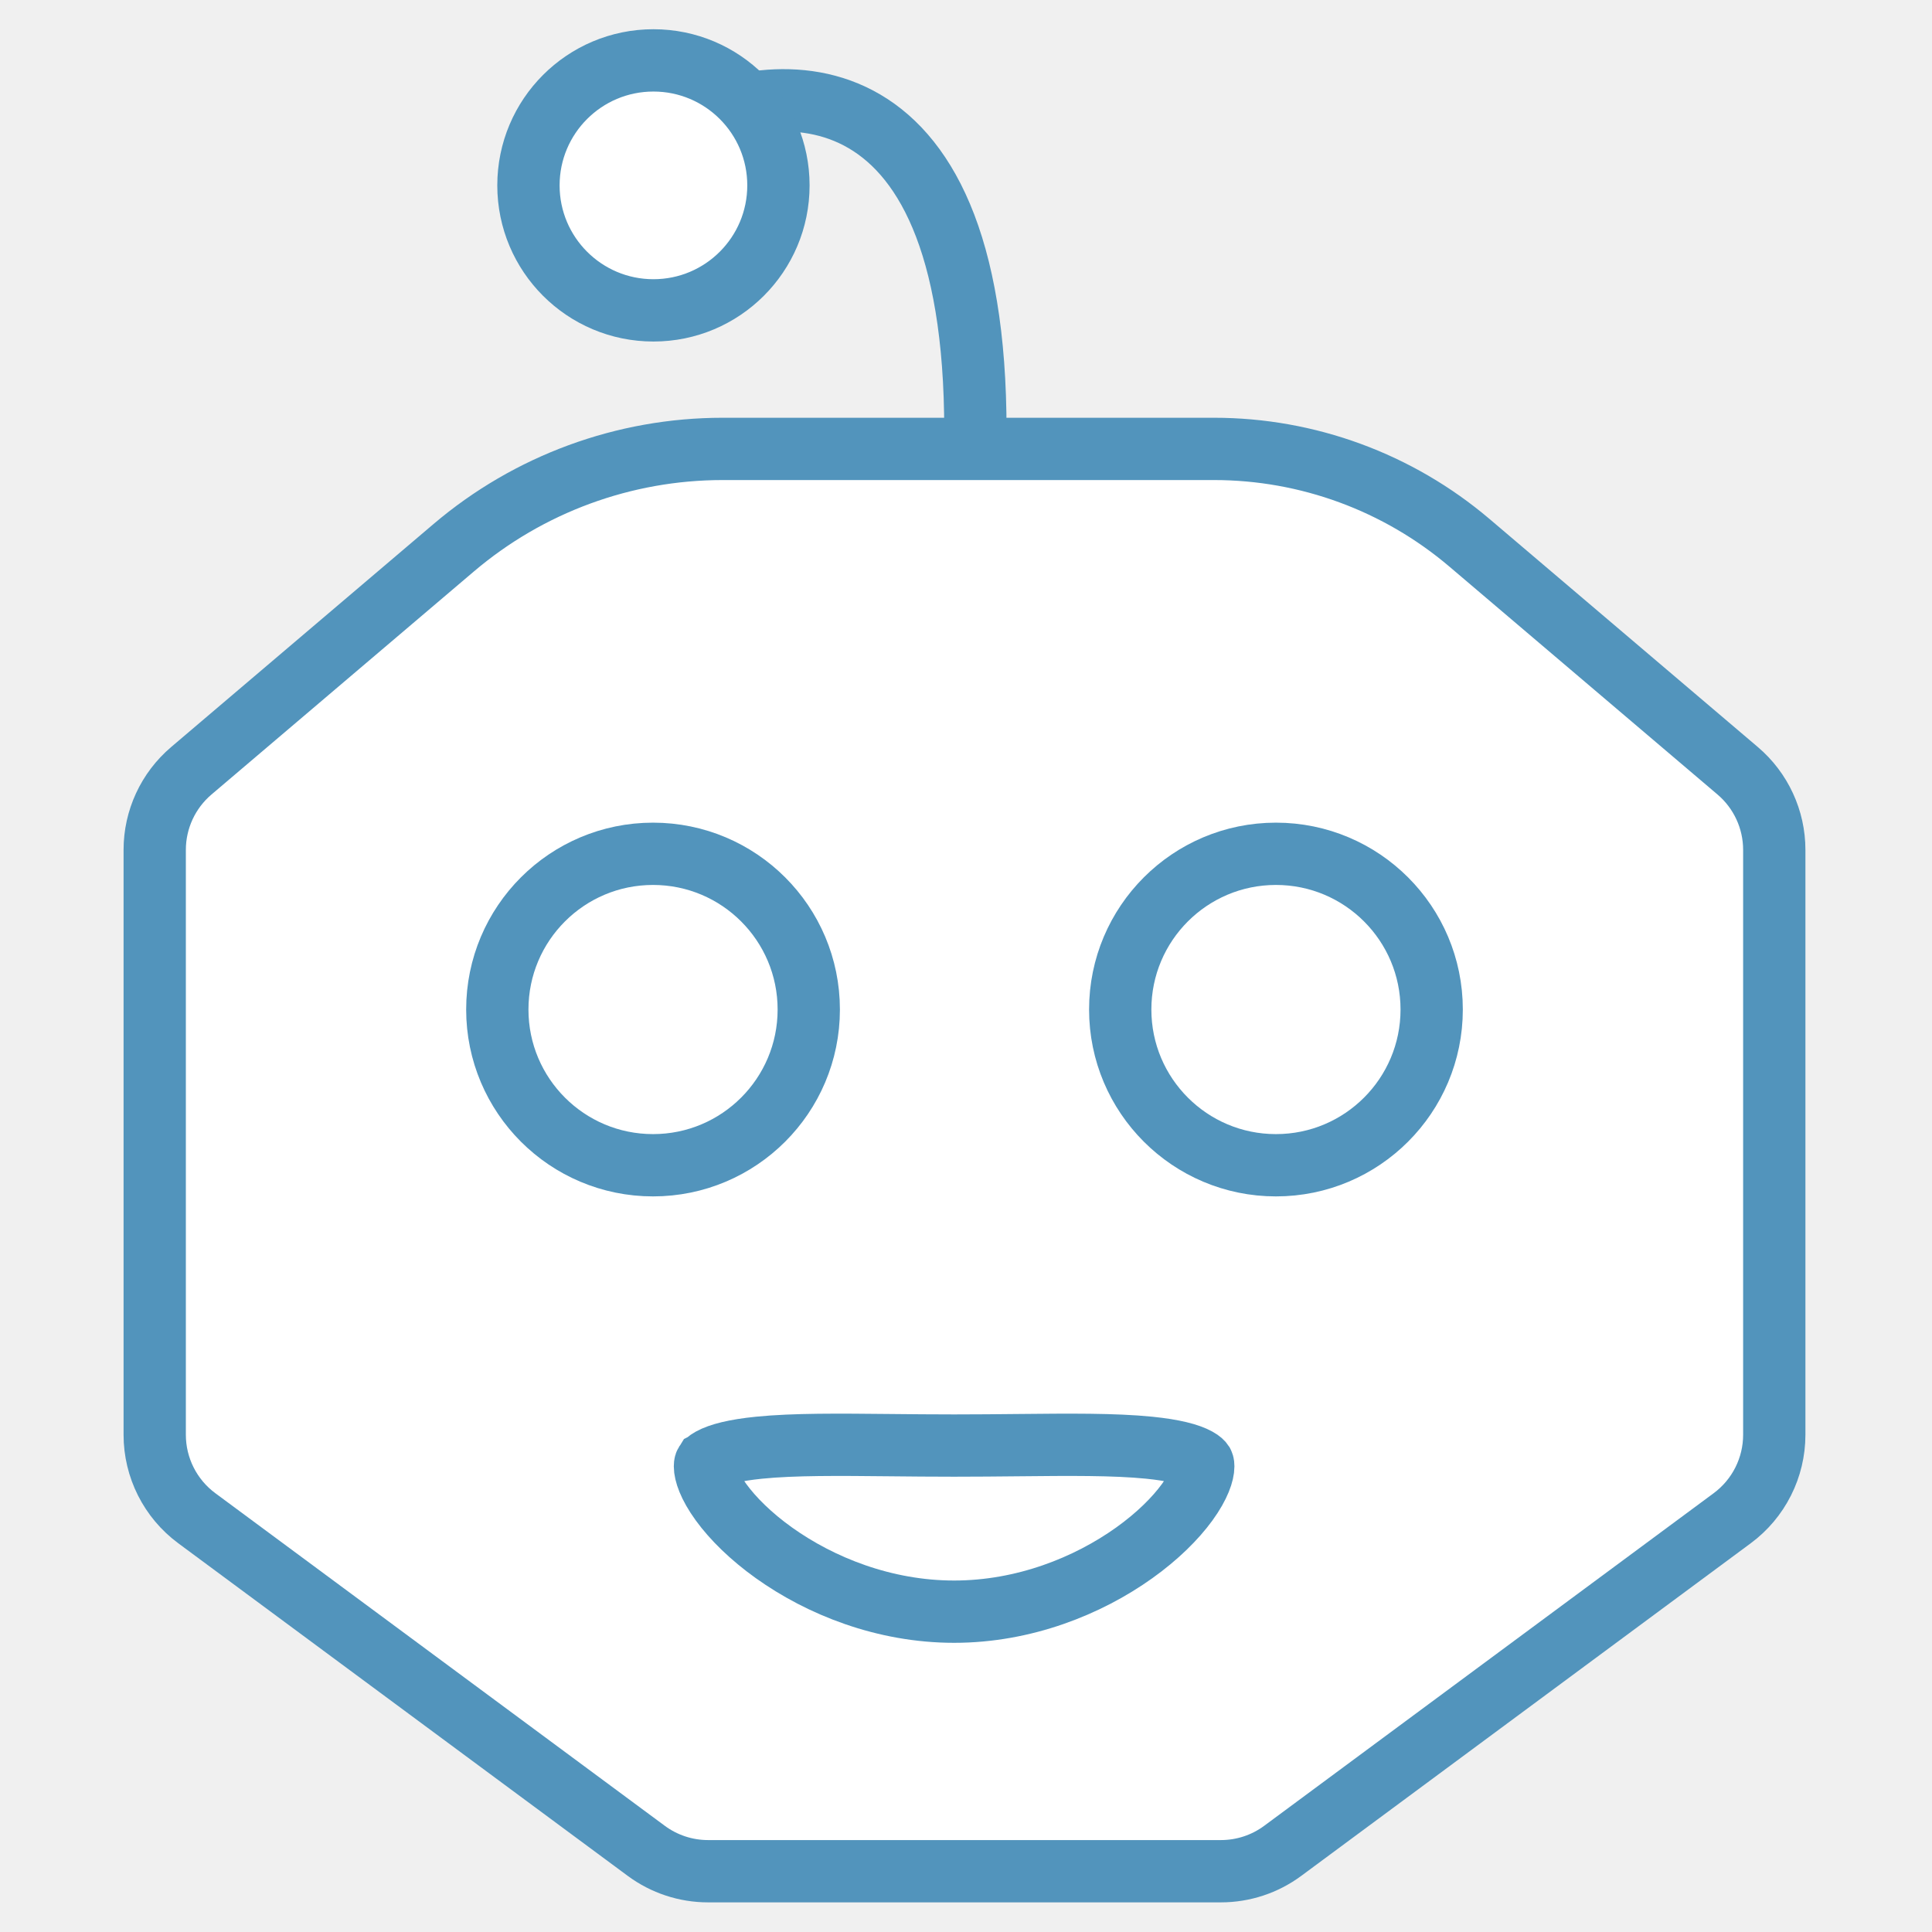
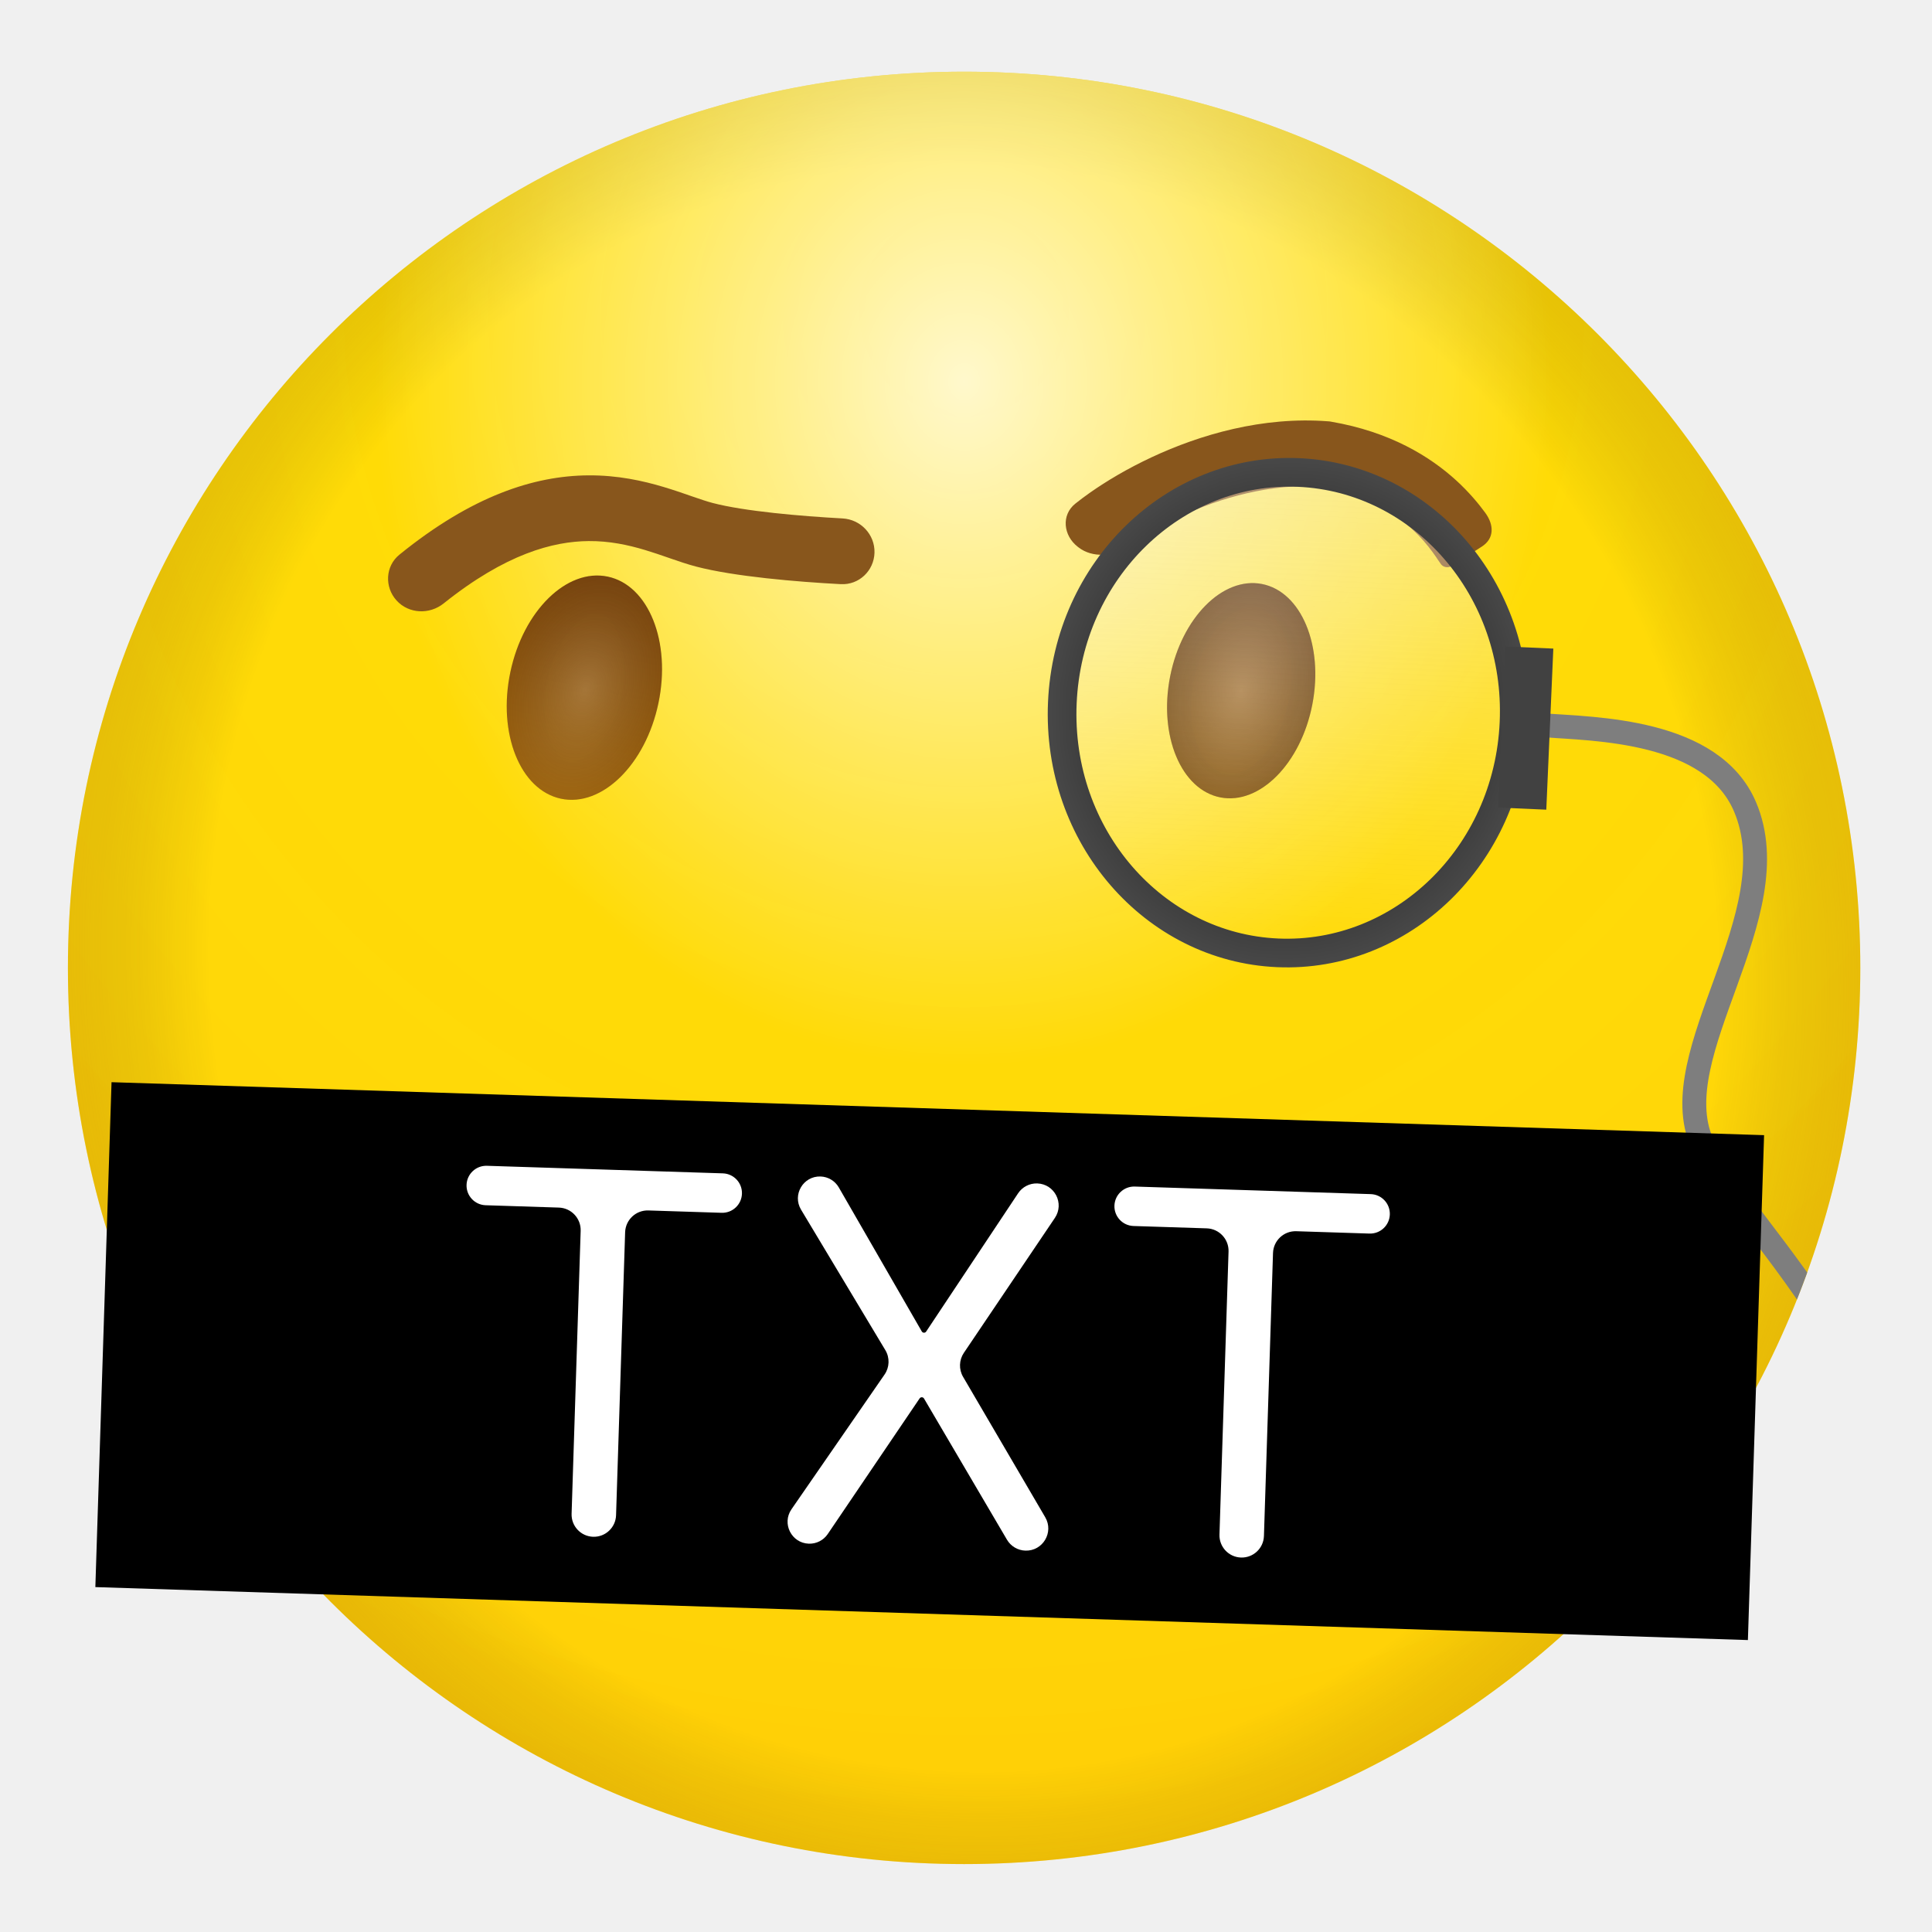
<svg xmlns="http://www.w3.org/2000/svg" width="512" height="512" viewBox="0 0 512 512" fill="none">
-   <path d="M470.202 380.227V225.232C470.202 217.16 466.657 209.496 460.508 204.269L389.431 143.854C370.529 127.787 346.529 118.965 321.72 118.965H191.504C165.39 118.965 140.127 128.251 120.229 145.164L50.694 204.269C44.544 209.496 41 217.16 41 225.232V380.227C41 388.949 45.136 397.155 52.147 402.343L171.272 490.495C176.008 494 181.745 495.892 187.637 495.892H323.564C329.457 495.892 335.194 494 339.93 490.495L459.055 402.343C466.066 397.155 470.202 388.949 470.202 380.227Z" fill="white" stroke="#5294BC" stroke-width="16.508" />
-   <circle cx="173.062" cy="267.535" r="41.269" fill="white" stroke="#5294BC" stroke-width="16.508" />
-   <circle cx="338.14" cy="267.535" r="41.269" fill="white" stroke="#5294BC" stroke-width="16.508" />
-   <path d="M318.881 388.592C318.881 390.272 317.911 393.573 314.622 398.096C311.469 402.432 306.705 407.153 300.579 411.529C288.308 420.295 271.382 427.11 252.85 427.11C234.317 427.11 217.391 420.295 205.12 411.529C198.994 407.153 194.231 402.432 191.077 398.096C187.788 393.573 186.819 390.272 186.819 388.592C186.819 387.967 186.946 387.774 186.986 387.712C186.987 387.711 186.988 387.709 186.989 387.707C187.068 387.587 187.382 387.173 188.388 386.618C190.628 385.383 194.682 384.307 201.147 383.658C210.456 382.723 222.27 382.842 236.062 382.98C241.374 383.033 246.98 383.089 252.85 383.089C258.719 383.089 264.325 383.033 269.638 382.98C283.429 382.842 295.243 382.723 304.552 383.658C311.017 384.307 315.071 385.383 317.311 386.618C318.317 387.173 318.631 387.587 318.71 387.707L318.713 387.712C318.753 387.774 318.881 387.967 318.881 388.592Z" fill="white" stroke="#5294BC" stroke-width="16.508" />
-   <path d="M258.444 118.965C260.264 15.041 205.341 19.518 177.652 34.747" stroke="#5294BC" stroke-width="16.514" />
-   <circle cx="173.168" cy="49.127" r="33.124" fill="white" stroke="#5294BC" stroke-width="16.514" />
+   <g clip-path="url(#clip0_66_26)">
+     <rect x="18" y="19" width="475" height="475" rx="237.5" fill="#FFDD00" />
+     <rect x="18" y="19" width="475" height="475" rx="237.5" fill="url(#paint0_radial_66_26)" fill-opacity="0.4" />
+     <rect x="18" y="19" width="475" height="475" rx="237.5" fill="url(#paint1_diamond_66_26)" fill-opacity="0.2" />
+     <rect x="18" y="19" width="475" height="475" rx="237.5" fill="url(#paint2_radial_66_26)" fill-opacity="0.8" />
+     <ellipse cx="328.926" cy="183.044" rx="19.206" ry="28.809" transform="rotate(11.0121 328.926 183.044)" fill="url(#paint3_linear_66_26)" />
+     <ellipse cx="328.926" cy="183.044" rx="19.206" ry="28.809" transform="rotate(11.0121 328.926 183.044)" fill="url(#paint4_radial_66_26)" fill-opacity="0.2" />
+     <path d="M344.67 186.108C343.253 193.388 340.024 199.455 336.114 203.406C332.186 207.376 327.871 208.962 324.028 208.214C320.185 207.466 316.779 204.378 314.626 199.225C312.483 194.096 311.765 187.261 313.182 179.98C314.599 172.699 317.827 166.633 321.737 162.682C325.666 158.712 329.981 157.126 333.824 157.874C337.667 158.622 341.072 161.71 343.226 166.863C345.369 171.992 346.086 178.827 344.67 186.108Z" stroke="url(#paint5_radial_66_26)" stroke-opacity="0.03" stroke-width="6.333" />
+     <ellipse cx="154.868" cy="182.24" rx="20.051" ry="30.077" transform="rotate(11.8747 154.868 182.24)" fill="url(#paint6_linear_66_26)" />
+     <ellipse cx="154.868" cy="182.24" rx="20.051" ry="30.077" transform="rotate(11.8747 154.868 182.24)" fill="url(#paint7_radial_66_26)" fill-opacity="0.2" />
+     <path d="M169.585 185.334C168.051 192.629 164.729 198.594 160.858 202.39C156.956 206.216 152.979 207.455 149.711 206.767C146.443 206.08 143.302 203.345 141.271 198.272C139.256 193.238 138.618 186.44 140.152 179.145C141.686 171.851 145.008 165.885 148.879 162.089C152.781 158.264 156.758 157.025 160.026 157.712C163.294 158.399 166.435 161.135 168.466 166.208C170.481 171.242 171.119 178.04 169.585 185.334Z" stroke="black" stroke-opacity="0.01" stroke-width="10.026" />
+     <path d="M408.839 192.203C422.785 193.196 453.746 193.357 462.446 213.801C474.634 242.44 440.492 279.132 451.073 302.965C461.655 326.798 517.062 370.954 498.603 429.98C483.837 477.2 516.215 523.253 534.25 540.377C541.047 540.572 557.232 549.88 567.593 585.544C580.545 630.125 587.948 666.458 608.661 676.98" stroke="#7E7E7E" stroke-width="6.333" />
+     <path fill-rule="evenodd" clip-rule="evenodd" d="M156.013 143.39C146.624 143.46 134.065 146.726 117.558 159.923C113.802 162.927 108.312 162.69 105.083 159.125V159.125C101.855 155.56 102.113 150.024 105.847 146.994C125.108 131.367 141.579 126.081 155.883 125.974C163.68 125.916 170.38 127.407 175.941 129.075C178.481 129.837 180.847 130.657 182.884 131.363C183.049 131.421 183.212 131.477 183.373 131.533C185.611 132.308 187.332 132.89 188.841 133.287C197.227 135.494 212.201 136.788 223.283 137.39C228.085 137.651 231.876 141.65 231.75 146.458V146.458C231.623 151.266 227.628 155.062 222.825 154.808C211.194 154.192 194.557 152.801 184.408 150.13C182.157 149.537 179.821 148.734 177.674 147.991C177.527 147.94 177.38 147.889 177.234 147.838C175.147 147.115 173.109 146.409 170.936 145.757C166.353 144.382 161.476 143.35 156.013 143.39Z" fill="#88561C" />
+     <path fill-rule="evenodd" clip-rule="evenodd" d="M298.858 144.822V144.822C295.067 147.49 289.491 147.914 285.832 145.068L285.583 144.875C281.787 141.922 281.202 136.495 284.954 133.486C286.17 132.511 287.474 131.536 288.835 130.579C293.26 127.465 298.85 124.139 305.255 121.15C317.971 115.216 334.547 110.311 351.96 111.651L352.364 111.682L352.763 111.75C368.419 114.434 379.02 121.008 385.968 127.368C389.409 130.517 391.884 133.548 393.601 135.885V135.885C395.953 139.087 396.051 142.687 392.714 144.843L384.857 149.919C383.852 150.569 382.518 150.432 381.825 149.456V149.456L381.812 149.438C381.585 149.119 381.339 148.754 381.141 148.459L381.119 148.426C380.675 147.768 380.185 147.04 379.564 146.196C378.337 144.525 376.607 142.41 374.209 140.216C369.533 135.936 362.041 131.092 350.221 128.986C336.892 128.056 323.544 131.835 312.62 136.933C307.15 139.486 302.449 142.295 298.858 144.822Z" fill="#88561C" />
+   </g>
+   <path d="M401.232 191.476C399.689 226.839 371.454 253.947 338.603 252.514C305.751 251.081 279.984 221.616 281.527 186.254C283.07 150.891 311.305 123.782 344.156 125.215C377.008 126.648 402.775 156.113 401.232 191.476Z" fill="url(#paint8_linear_66_26)" stroke="url(#paint9_radial_66_26)" stroke-width="7.6" />
+   <path d="M411.648 171.881L398.907 171.325L397.044 214.016L409.785 214.572L411.648 171.881Z" fill="#414141" />
+   <rect width="438.165" height="133.871" transform="translate(29.5591 286.793) rotate(1.83586)" fill="black" />
+   <path d="M128.7 319.4C125.813 319.307 123.548 316.892 123.641 314.006V314.006C123.733 311.119 126.148 308.854 129.035 308.947L191.565 310.951C194.451 311.043 196.716 313.459 196.624 316.345V316.345C196.531 319.232 194.116 321.497 191.23 321.404L171.828 320.782C168.53 320.677 165.771 323.265 165.665 326.563L163.262 401.557C163.157 404.811 160.435 407.364 157.181 407.26V407.26C153.927 407.155 151.373 404.433 151.478 401.179L153.882 326.185C153.987 322.887 151.399 320.128 148.101 320.022L128.7 319.4Z" fill="white" />
+   <path d="M217.449 311.781C219.458 311.845 221.29 312.944 222.293 314.685L244.28 352.842C244.398 353.046 244.614 353.176 244.85 353.183V353.183C245.086 353.191 245.31 353.076 245.441 352.879L269.808 316.236C270.932 314.545 272.85 313.556 274.879 313.621V313.621C279.49 313.769 282.133 318.938 279.553 322.763L255.432 358.521C254.148 360.425 254.068 362.897 255.228 364.879L276.997 402.087C279.333 406.079 276.357 411.079 271.735 410.931V410.931C269.719 410.867 267.877 409.773 266.855 408.034L244.875 370.629C244.755 370.425 244.538 370.296 244.302 370.289V370.289C244.065 370.281 243.841 370.395 243.708 370.591L219.359 406.539C218.239 408.192 216.35 409.156 214.355 409.092V409.092C209.75 408.945 207.135 403.759 209.753 399.968L234.417 364.268C235.749 362.339 235.831 359.809 234.624 357.798L212.285 320.571C209.92 316.629 212.855 311.633 217.449 311.781V311.781Z" fill="white" />
+   <path d="M300.395 324.903C297.509 324.811 295.244 322.396 295.336 319.509V319.509C295.429 316.623 297.844 314.357 300.73 314.45L363.26 316.454C366.147 316.547 368.412 318.962 368.319 321.848V321.848C368.227 324.735 365.812 327 362.925 326.908L343.524 326.286C340.226 326.18 337.466 328.768 337.361 332.066L334.957 407.06C334.853 410.314 332.13 412.867 328.876 412.763V412.763C325.622 412.659 323.069 409.936 323.173 406.682L325.577 331.688C325.683 328.39 323.095 325.631 319.797 325.525L300.395 324.903Z" fill="white" />
+   <defs>
+     <radialGradient id="paint0_radial_66_26" cx="0" cy="0" r="1" gradientUnits="userSpaceOnUse" gradientTransform="translate(255.5 256.5) rotate(88.1424) scale(293.071 274.292)">
+       <stop stop-opacity="0" />
+       <stop offset="0.73" stop-opacity="0" />
+       <stop offset="1" stop-color="#FFA600" />
+     </radialGradient>
+     <radialGradient id="paint1_diamond_66_26" cx="0" cy="0" r="1" gradientUnits="userSpaceOnUse" gradientTransform="translate(255.5 85.5) rotate(90) scale(528.042)">
+       <stop stop-color="white" stop-opacity="0" />
+       <stop offset="1" stop-color="#FF0000" stop-opacity="0.6" />
+     </radialGradient>
+     <radialGradient id="paint2_radial_66_26" cx="0" cy="0" r="1" gradientUnits="userSpaceOnUse" gradientTransform="translate(255.5 100.542) rotate(90) scale(182.083 155.48)">
+       <stop stop-color="white" />
+       <stop offset="1" stop-color="white" stop-opacity="0" />
+     </radialGradient>
+     <linearGradient id="paint3_linear_66_26" x1="328.926" y1="154.235" x2="328.926" y2="211.852" gradientUnits="userSpaceOnUse">
+       <stop stop-color="#784005" />
+       <stop offset="1" stop-color="#A36507" />
+     </linearGradient>
+     <radialGradient id="paint4_radial_66_26" cx="0" cy="0" r="1" gradientUnits="userSpaceOnUse" gradientTransform="translate(328.926 183.044) rotate(90) scale(28.8086 19.2057)">
+       <stop stop-color="white" />
+       <stop offset="1" />
+     </radialGradient>
+     <radialGradient id="paint5_radial_66_26" cx="0" cy="0" r="1" gradientUnits="userSpaceOnUse" gradientTransform="translate(328.926 183.044) rotate(101.012) scale(28.8086 19.2057)">
+       <stop />
+       <stop offset="1" stop-color="#666666" />
+     </radialGradient>
+     <linearGradient id="paint6_linear_66_26" x1="154.868" y1="152.163" x2="154.868" y2="212.317" gradientUnits="userSpaceOnUse">
+       <stop stop-color="#784005" />
+       <stop offset="1" stop-color="#A36507" />
+     </linearGradient>
+     <radialGradient id="paint7_radial_66_26" cx="0" cy="0" r="1" gradientUnits="userSpaceOnUse" gradientTransform="translate(155.227 182.704) rotate(94.2161) scale(54.2588 36.1726)">
+       <stop stop-color="white" />
+       <stop offset="1" stop-opacity="0" />
+     </radialGradient>
+     <linearGradient id="paint8_linear_66_26" x1="344.322" y1="121.419" x2="338.437" y2="256.31" gradientUnits="userSpaceOnUse">
+       <stop stop-color="#F5F5F5" stop-opacity="0.4" />
+       <stop offset="1" stop-color="white" stop-opacity="0" />
+     </linearGradient>
+     <radialGradient id="paint9_radial_66_26" cx="0" cy="0" r="1" gradientUnits="userSpaceOnUse" gradientTransform="translate(341.379 188.865) rotate(92.9159) scale(95.9806 90.579)">
+       <stop />
+       <stop offset="1" stop-color="#666666" />
+     </radialGradient>
+     <clipPath id="clip0_66_26">
+       <rect x="18" y="19" width="475" height="475" rx="237.5" fill="white" />
+     </clipPath>
+   </defs>
</svg>
